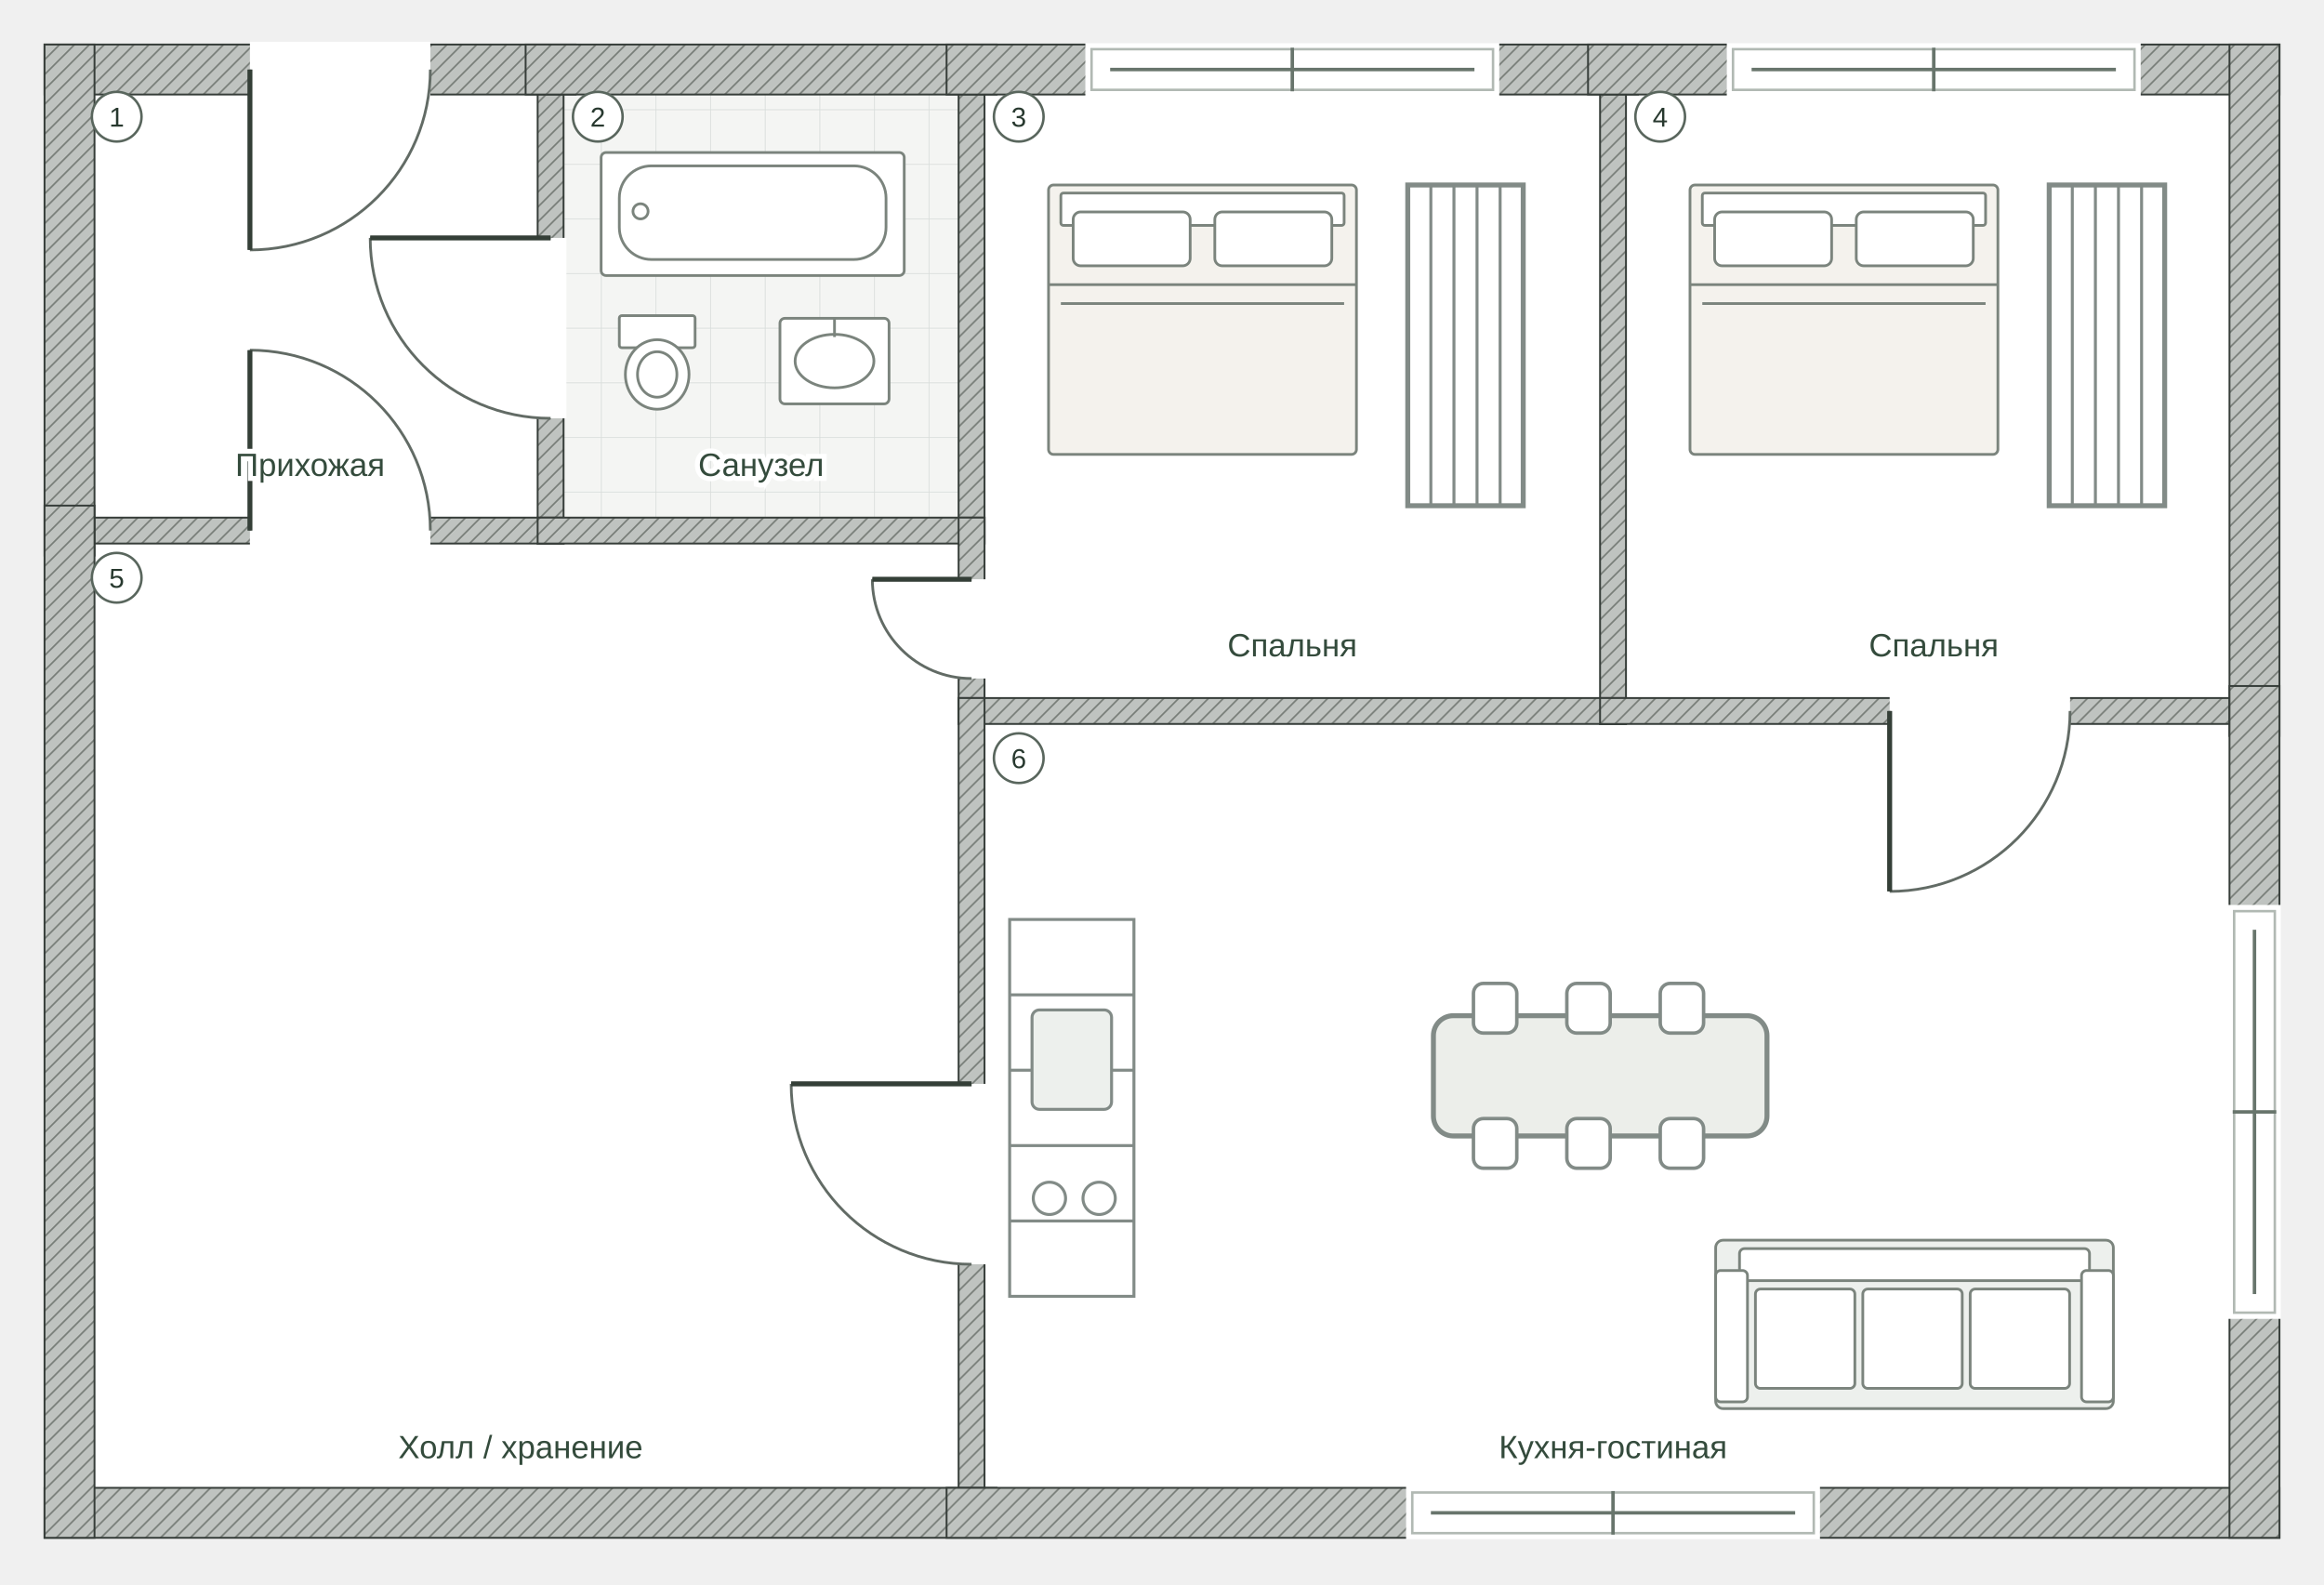
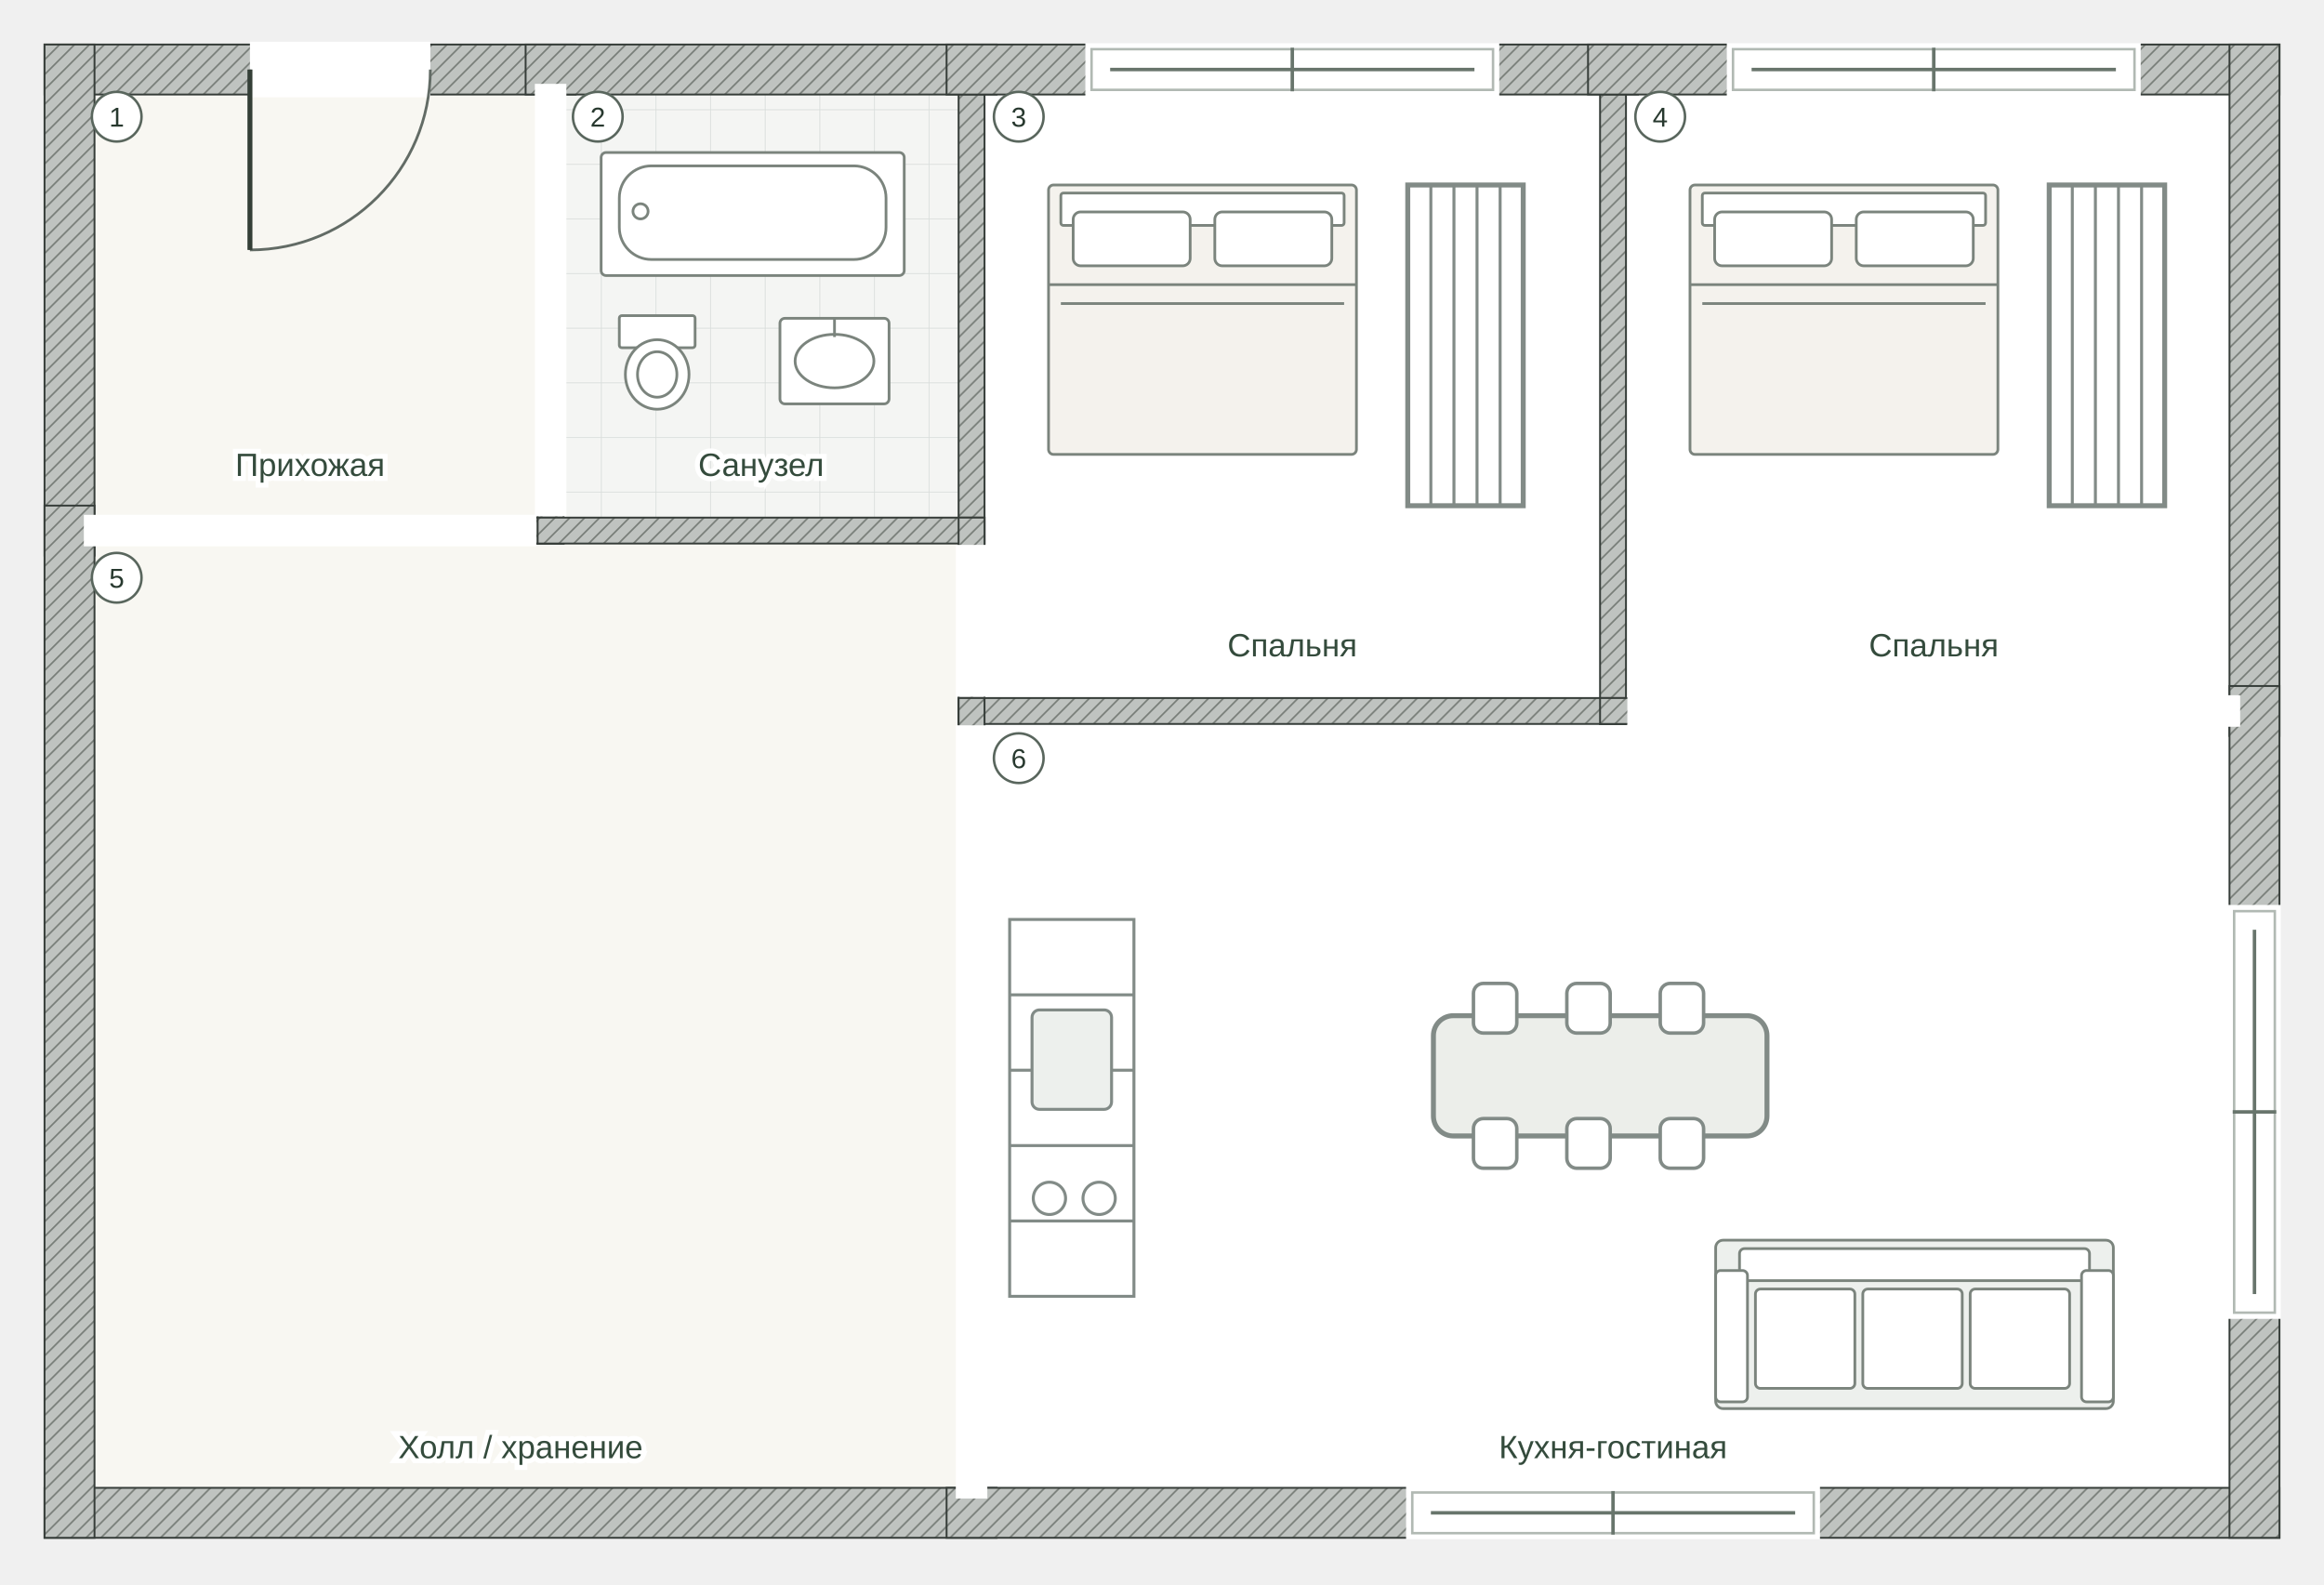
<svg xmlns="http://www.w3.org/2000/svg" viewBox="0 0 936 638" width="936" height="638">
  <defs>
    <pattern id="wallHatch" width="6" height="6" patternUnits="userSpaceOnUse">
      <rect width="6" height="6" fill="#bfc3c0" />
      <path d="M-1 1L1-1M0 6L6 0M5 7L7 5" stroke="#777d78" stroke-width=".65" />
    </pattern>
    <pattern id="planTiles" width="22" height="22" patternUnits="userSpaceOnUse">
      <rect width="22" height="22" fill="#f4f5f3" />
      <path d="M22 0H0V22" fill="none" stroke="#d8ddda" stroke-width=".6" />
    </pattern>
  </defs>
-   <rect x="28" y="28" width="193.761" height="185.688" fill="#fff" />
+   <rect x="28" y="28" width="193.761" height="185.688" fill="#f8f7f2" />
  <rect x="221.761" y="28" width="169.541" height="185.688" fill="url(#planTiles)" />
  <rect x="391.303" y="28" width="258.349" height="258.349" fill="#fff" />
  <rect x="649.651" y="28" width="258.349" height="258.349" fill="#fff" />
-   <rect x="28" y="213.688" width="363.303" height="395.596" fill="#fff" />
+   <rect x="28" y="213.688" width="363.303" height="395.596" fill="#f8f7f2" />
  <rect x="391.303" y="286.349" width="516.697" height="322.936" fill="#fff" />
  <g transform="translate(242.1064 61.42385)" stroke="#7b847d" stroke-width="1.1" stroke-linejoin="round">
    <rect x="0" y="0" width="122.07" height="49.542" rx="2" fill="white" />
    <rect x="7.324" y="5.385" width="107.421" height="37.695" rx="12.924" fill="white" />
    <ellipse cx="15.869" cy="23.694" rx="3.052" ry="3.052" fill="white" />
    <rect x="7.324" y="65.696" width="30.517" height="12.924" rx="1" fill="white" />
    <ellipse cx="22.583" cy="89.39" rx="12.817" ry="14.001" fill="white" />
    <ellipse cx="22.583" cy="89.39" rx="7.935" ry="9.154" fill="white" />
    <rect x="72.021" y="66.773" width="43.945" height="34.464" rx="2" fill="white" />
    <ellipse cx="93.994" cy="84.005" rx="15.869" ry="10.77" fill="white" />
    <path d="M93.994 66.773v7.539" fill="none" />
  </g>
  <g transform="translate(422.3046 74.50275)" stroke="#7b847d" stroke-width="1.1" stroke-linejoin="round">
    <rect x="0" y="0" width="124.007" height="108.506" rx="2" fill="#f4f2ed" />
    <rect x="4.96" y="3.255" width="114.087" height="13.021" rx="1" fill="white" />
    <rect x="9.921" y="10.851" width="47.123" height="21.701" rx="3" fill="white" />
    <rect x="66.964" y="10.851" width="47.123" height="21.701" rx="3" fill="white" />
    <path d="M0 40.147H124.007M4.96 47.743H119.047" fill="none" />
  </g>
  <rect x="566.98" y="74.503" width="46.503" height="129.174" fill="#ffffff" stroke="#828b87" stroke-width="2" />
  <line x1="576.28" y1="74.503" x2="576.28" y2="203.677" stroke="#828b87" stroke-width="1.2" />
  <line x1="585.581" y1="74.503" x2="585.581" y2="203.677" stroke="#828b87" stroke-width="1.2" />
  <line x1="594.881" y1="74.503" x2="594.881" y2="203.677" stroke="#828b87" stroke-width="1.2" />
  <line x1="604.182" y1="74.503" x2="604.182" y2="203.677" stroke="#828b87" stroke-width="1.2" />
  <g transform="translate(680.6532 74.50275)" stroke="#7b847d" stroke-width="1.1" stroke-linejoin="round">
    <rect x="0" y="0" width="124.007" height="108.506" rx="2" fill="#f4f2ed" />
    <rect x="4.96" y="3.255" width="114.087" height="13.021" rx="1" fill="white" />
    <rect x="9.921" y="10.851" width="47.123" height="21.701" rx="3" fill="white" />
    <rect x="66.964" y="10.851" width="47.123" height="21.701" rx="3" fill="white" />
    <path d="M0 40.147H124.007M4.96 47.743H119.047" fill="none" />
  </g>
  <rect x="825.328" y="74.503" width="46.503" height="129.174" fill="#ffffff" stroke="#828b87" stroke-width="2" />
  <line x1="834.629" y1="74.503" x2="834.629" y2="203.677" stroke="#828b87" stroke-width="1.2" />
  <line x1="843.93" y1="74.503" x2="843.93" y2="203.677" stroke="#828b87" stroke-width="1.2" />
  <line x1="853.23" y1="74.503" x2="853.23" y2="203.677" stroke="#828b87" stroke-width="1.2" />
  <line x1="862.531" y1="74.503" x2="862.531" y2="203.677" stroke="#828b87" stroke-width="1.2" />
  <g stroke="#828b87" stroke-width="1.2" fill="white">
    <rect x="406.642" y="370.312" width="50.055" height="151.78" />
    <path d="M406.642 400.668h50.055" />
    <path d="M406.642 431.024h50.055" />
    <path d="M406.642 461.38h50.055" />
    <path d="M406.642 491.736h50.055" />
    <rect x="415.652" y="406.739" width="32.035" height="40.044" rx="3" fill="#edf0ed" />
    <circle cx="422.66" cy="482.629" r="6.507" />
    <circle cx="442.682" cy="482.629" r="6.507" />
  </g>
  <rect x="577.314" y="409.064" width="134.341" height="48.44" rx="8" fill="#eceeea" stroke="#828b87" stroke-width="2" />
  <rect x="593.435" y="396.064" width="17.464" height="20" rx="4" fill="#fff" stroke="#828b87" stroke-width="1.4" />
  <rect x="631.05" y="396.064" width="17.464" height="20" rx="4" fill="#fff" stroke="#828b87" stroke-width="1.4" />
  <rect x="668.666" y="396.064" width="17.464" height="20" rx="4" fill="#fff" stroke="#828b87" stroke-width="1.4" />
  <rect x="593.435" y="450.505" width="17.464" height="20" rx="4" fill="#fff" stroke="#828b87" stroke-width="1.4" />
  <rect x="631.05" y="450.505" width="17.464" height="20" rx="4" fill="#fff" stroke="#828b87" stroke-width="1.4" />
  <rect x="668.666" y="450.505" width="17.464" height="20" rx="4" fill="#fff" stroke="#828b87" stroke-width="1.4" />
  <g transform="translate(690.9872 499.4862)" stroke="#7b847d" stroke-width="1.1" stroke-linejoin="round">
    <rect x="0" y="0" width="160.176" height="67.817" rx="3" fill="#edf0ed" />
    <rect x="9.611" y="3.391" width="140.955" height="12.885" rx="2" fill="white" />
    <rect x="16.018" y="19.667" width="40.044" height="40.012" rx="2" fill="white" />
    <rect x="59.265" y="19.667" width="40.044" height="40.012" rx="2" fill="white" />
    <rect x="102.513" y="19.667" width="40.044" height="40.012" rx="2" fill="white" />
    <rect x="0" y="12.207" width="12.814" height="52.897" rx="2" fill="white" />
    <rect x="147.362" y="12.207" width="12.814" height="52.897" rx="2" fill="white" />
  </g>
  <path d="M221.761 28L221.761 213.688" fill="none" stroke="#363d39" stroke-width="11.188" stroke-linecap="square" />
  <path d="M221.761 28L221.761 213.688" fill="none" stroke="url(#wallHatch)" stroke-width="9.688" stroke-linecap="square" />
  <path d="M28 213.688L221.761 213.688" fill="none" stroke="#363d39" stroke-width="11.188" stroke-linecap="square" />
  <path d="M28 213.688L221.761 213.688" fill="none" stroke="url(#wallHatch)" stroke-width="9.688" stroke-linecap="square" />
  <path d="M391.303 28L391.303 213.688" fill="none" stroke="#363d39" stroke-width="11.188" stroke-linecap="square" />
  <path d="M391.303 28L391.303 213.688" fill="none" stroke="url(#wallHatch)" stroke-width="9.688" stroke-linecap="square" />
  <path d="M221.761 213.688L391.303 213.688" fill="none" stroke="#363d39" stroke-width="11.188" stroke-linecap="square" />
  <path d="M221.761 213.688L391.303 213.688" fill="none" stroke="url(#wallHatch)" stroke-width="9.688" stroke-linecap="square" />
  <path d="M649.651 28L649.651 286.349" fill="none" stroke="#363d39" stroke-width="11.188" stroke-linecap="square" />
  <path d="M649.651 28L649.651 286.349" fill="none" stroke="url(#wallHatch)" stroke-width="9.688" stroke-linecap="square" />
  <path d="M391.303 213.688L391.303 286.349" fill="none" stroke="#363d39" stroke-width="11.188" stroke-linecap="square" />
  <path d="M391.303 213.688L391.303 286.349" fill="none" stroke="url(#wallHatch)" stroke-width="9.688" stroke-linecap="square" />
  <path d="M391.303 286.349L649.651 286.349" fill="none" stroke="#363d39" stroke-width="11.188" stroke-linecap="square" />
  <path d="M391.303 286.349L649.651 286.349" fill="none" stroke="url(#wallHatch)" stroke-width="9.688" stroke-linecap="square" />
  <path d="M649.651 286.349L908 286.349" fill="none" stroke="#363d39" stroke-width="11.188" stroke-linecap="square" />
  <path d="M649.651 286.349L908 286.349" fill="none" stroke="url(#wallHatch)" stroke-width="9.688" stroke-linecap="square" />
  <path d="M391.303 286.349L391.303 609.284" fill="none" stroke="#363d39" stroke-width="11.188" stroke-linecap="square" />
  <path d="M391.303 286.349L391.303 609.284" fill="none" stroke="url(#wallHatch)" stroke-width="9.688" stroke-linecap="square" />
  <path d="M28 28L221.761 28" fill="none" stroke="#363d39" stroke-width="20.876" stroke-linecap="square" />
  <path d="M28 28L221.761 28" fill="none" stroke="url(#wallHatch)" stroke-width="19.376" stroke-linecap="square" />
  <path d="M28 28L28 213.688" fill="none" stroke="#363d39" stroke-width="20.876" stroke-linecap="square" />
  <path d="M28 28L28 213.688" fill="none" stroke="url(#wallHatch)" stroke-width="19.376" stroke-linecap="square" />
  <path d="M221.761 28L391.303 28" fill="none" stroke="#363d39" stroke-width="20.876" stroke-linecap="square" />
  <path d="M221.761 28L391.303 28" fill="none" stroke="url(#wallHatch)" stroke-width="19.376" stroke-linecap="square" />
  <path d="M391.303 28L649.651 28" fill="none" stroke="#363d39" stroke-width="20.876" stroke-linecap="square" />
  <path d="M391.303 28L649.651 28" fill="none" stroke="url(#wallHatch)" stroke-width="19.376" stroke-linecap="square" />
  <path d="M649.651 28L908 28" fill="none" stroke="#363d39" stroke-width="20.876" stroke-linecap="square" />
  <path d="M649.651 28L908 28" fill="none" stroke="url(#wallHatch)" stroke-width="19.376" stroke-linecap="square" />
  <path d="M908 28L908 286.349" fill="none" stroke="#363d39" stroke-width="20.876" stroke-linecap="square" />
  <path d="M908 28L908 286.349" fill="none" stroke="url(#wallHatch)" stroke-width="19.376" stroke-linecap="square" />
  <path d="M28 609.284L391.303 609.284" fill="none" stroke="#363d39" stroke-width="20.876" stroke-linecap="square" />
  <path d="M28 609.284L391.303 609.284" fill="none" stroke="url(#wallHatch)" stroke-width="19.376" stroke-linecap="square" />
  <path d="M28 213.688L28 609.284" fill="none" stroke="#363d39" stroke-width="20.876" stroke-linecap="square" />
  <path d="M28 213.688L28 609.284" fill="none" stroke="url(#wallHatch)" stroke-width="19.376" stroke-linecap="square" />
  <path d="M391.303 609.284L908 609.284" fill="none" stroke="#363d39" stroke-width="20.876" stroke-linecap="square" />
  <path d="M391.303 609.284L908 609.284" fill="none" stroke="url(#wallHatch)" stroke-width="19.376" stroke-linecap="square" />
  <path d="M908 286.349L908 609.284" fill="none" stroke="#363d39" stroke-width="20.876" stroke-linecap="square" />
  <path d="M908 286.349L908 609.284" fill="none" stroke="url(#wallHatch)" stroke-width="19.376" stroke-linecap="square" />
  <path d="M447.817 28L593.138 28" fill="none" stroke="white" stroke-width="21.376" stroke-linecap="square" />
  <path d="M447.817 28L593.138 28" fill="none" stroke="#b1b9b3" stroke-width="17.376" stroke-linecap="square" />
  <path d="M447.817 28L593.138 28" fill="none" stroke="white" stroke-width="15.376" stroke-linecap="square" />
  <path d="M447.817 28L593.138 28" fill="none" stroke="#68756c" stroke-width="1.4" stroke-linecap="square" />
  <path d="M520.477 19.927L520.477 36.073" fill="none" stroke="#68756c" stroke-width="1.4" stroke-linecap="square" />
  <path d="M706.165 28L851.486 28" fill="none" stroke="white" stroke-width="21.376" stroke-linecap="square" />
  <path d="M706.165 28L851.486 28" fill="none" stroke="#b1b9b3" stroke-width="17.376" stroke-linecap="square" />
  <path d="M706.165 28L851.486 28" fill="none" stroke="white" stroke-width="15.376" stroke-linecap="square" />
  <path d="M706.165 28L851.486 28" fill="none" stroke="#68756c" stroke-width="1.4" stroke-linecap="square" />
  <path d="M778.826 19.927L778.826 36.073" fill="none" stroke="#68756c" stroke-width="1.4" stroke-linecap="square" />
  <path d="M576.991 609.284L722.312 609.284" fill="none" stroke="white" stroke-width="21.376" stroke-linecap="square" />
  <path d="M576.991 609.284L722.312 609.284" fill="none" stroke="#b1b9b3" stroke-width="17.376" stroke-linecap="square" />
  <path d="M576.991 609.284L722.312 609.284" fill="none" stroke="white" stroke-width="15.376" stroke-linecap="square" />
  <path d="M576.991 609.284L722.312 609.284" fill="none" stroke="#68756c" stroke-width="1.4" stroke-linecap="square" />
  <path d="M649.651 601.211L649.651 617.358" fill="none" stroke="#68756c" stroke-width="1.4" stroke-linecap="square" />
  <path d="M908 375.156L908 520.477" fill="none" stroke="white" stroke-width="21.376" stroke-linecap="square" />
  <path d="M908 375.156L908 520.477" fill="none" stroke="#b1b9b3" stroke-width="17.376" stroke-linecap="square" />
  <path d="M908 375.156L908 520.477" fill="none" stroke="white" stroke-width="15.376" stroke-linecap="square" />
  <path d="M908 375.156L908 520.477" fill="none" stroke="#68756c" stroke-width="1.4" stroke-linecap="square" />
  <path d="M899.927 447.817L916.073 447.817" fill="none" stroke="#68756c" stroke-width="1.4" stroke-linecap="square" />
-   <g transform="translate(100.6606 213.6881) scale(1 -1)" data-plan-door="true">
-     <path d="M0 0H72.661" stroke="white" stroke-width="12.688" />
-     <path d="M0 0V72.661M72.661 0A72.661 72.661 0 0 1 0 72.661" fill="none" stroke="#626b65" stroke-width="1.1" />
-     <path d="M0 0V72.661" stroke="#343f37" stroke-width="2" />
-   </g>
-   <g transform="translate(391.3028 436.5138) rotate(90) scale(1 1)" data-plan-door="true">
-     <path d="M0 0H72.661" stroke="white" stroke-width="12.688" />
-     <path d="M0 0V72.661M72.661 0A72.661 72.661 0 0 1 0 72.661" fill="none" stroke="#626b65" stroke-width="1.1" />
-     <path d="M0 0V72.661" stroke="#343f37" stroke-width="2" />
-   </g>
-   <g transform="translate(221.7615 95.81651) rotate(90) scale(1 1)" data-plan-door="true">
-     <path d="M0 0H72.661" stroke="white" stroke-width="12.688" />
-     <path d="M0 0V72.661M72.661 0A72.661 72.661 0 0 1 0 72.661" fill="none" stroke="#626b65" stroke-width="1.1" />
-     <path d="M0 0V72.661" stroke="#343f37" stroke-width="2" />
-   </g>
-   <g transform="translate(391.3028 233.3064) rotate(90) scale(1 1)" data-plan-door="true">
-     <path d="M0 0H39.963" stroke="white" stroke-width="12.688" />
-     <path d="M0 0V39.963M39.963 0A39.963 39.963 0 0 1 0 39.963" fill="none" stroke="#626b65" stroke-width="1.1" />
-     <path d="M0 0V39.963" stroke="#343f37" stroke-width="2" />
-   </g>
-   <g transform="translate(761.0642 286.3486) scale(1 1)" data-plan-door="true">
-     <path d="M0 0H72.661" stroke="white" stroke-width="12.688" />
-     <path d="M0 0V72.661M72.661 0A72.661 72.661 0 0 1 0 72.661" fill="none" stroke="#626b65" stroke-width="1.1" />
-     <path d="M0 0V72.661" stroke="#343f37" stroke-width="2" />
-   </g>
+   <path d="M40.11 213.688L209.651 213.688" fill="none" stroke="white" stroke-width="12.688" stroke-linecap="square" />
+   <path d="M391.303 298.459L391.303 597.174" fill="none" stroke="white" stroke-width="12.688" stroke-linecap="square" />
+   <path d="M221.761 40.11L221.761 201.578" fill="none" stroke="white" stroke-width="12.688" stroke-linecap="square" />
+   <path d="M391.303 225.798L391.303 274.239" fill="none" stroke="white" stroke-width="12.688" stroke-linecap="square" />
+   <path d="M661.761 286.349L895.89 286.349" fill="none" stroke="white" stroke-width="12.688" stroke-linecap="square" />
  <g transform="translate(100.6606 28) scale(1 1)" data-plan-door="true">
    <path d="M0 0H72.661" stroke="white" stroke-width="22.376" />
    <path d="M0 0V72.661M72.661 0A72.661 72.661 0 0 1 0 72.661" fill="none" stroke="#626b65" stroke-width="1.1" />
    <path d="M0 0V72.661" stroke="#343f37" stroke-width="2" />
  </g>
  <circle cx="47" cy="47" r="10" fill="white" stroke="#59665d" stroke-width="1" />
  <text x="47" y="51" text-anchor="middle" font-family="Arial,sans-serif" font-size="11" fill="#28392f">1</text>
  <text x="124.881" y="191.688" text-anchor="middle" font-family="Arial,sans-serif" font-size="13" fill="#344b3c" stroke="white" stroke-width="4" paint-order="stroke">Прихожая</text>
  <circle cx="240.761" cy="47" r="10" fill="white" stroke="#59665d" stroke-width="1" />
  <text x="240.761" y="51" text-anchor="middle" font-family="Arial,sans-serif" font-size="11" fill="#28392f">2</text>
  <text x="306.532" y="191.688" text-anchor="middle" font-family="Arial,sans-serif" font-size="13" fill="#344b3c" stroke="white" stroke-width="4" paint-order="stroke">Санузел</text>
  <circle cx="410.303" cy="47" r="10" fill="white" stroke="#59665d" stroke-width="1" />
  <text x="410.303" y="51" text-anchor="middle" font-family="Arial,sans-serif" font-size="11" fill="#28392f">3</text>
  <text x="520.477" y="264.349" text-anchor="middle" font-family="Arial,sans-serif" font-size="13" fill="#344b3c" stroke="white" stroke-width="4" paint-order="stroke">Спальня</text>
  <circle cx="668.651" cy="47" r="10" fill="white" stroke="#59665d" stroke-width="1" />
  <text x="668.651" y="51" text-anchor="middle" font-family="Arial,sans-serif" font-size="11" fill="#28392f">4</text>
  <text x="778.826" y="264.349" text-anchor="middle" font-family="Arial,sans-serif" font-size="13" fill="#344b3c" stroke="white" stroke-width="4" paint-order="stroke">Спальня</text>
  <circle cx="47" cy="232.688" r="10" fill="white" stroke="#59665d" stroke-width="1" />
  <text x="47" y="236.688" text-anchor="middle" font-family="Arial,sans-serif" font-size="11" fill="#28392f">5</text>
  <text x="209.651" y="587.284" text-anchor="middle" font-family="Arial,sans-serif" font-size="13" fill="#344b3c" stroke="white" stroke-width="4" paint-order="stroke">Холл / хранение</text>
  <circle cx="410.303" cy="305.349" r="10" fill="white" stroke="#59665d" stroke-width="1" />
  <text x="410.303" y="309.349" text-anchor="middle" font-family="Arial,sans-serif" font-size="11" fill="#28392f">6</text>
  <text x="649.651" y="587.284" text-anchor="middle" font-family="Arial,sans-serif" font-size="13" fill="#344b3c" stroke="white" stroke-width="4" paint-order="stroke">Кухня-гостиная</text>
</svg>
